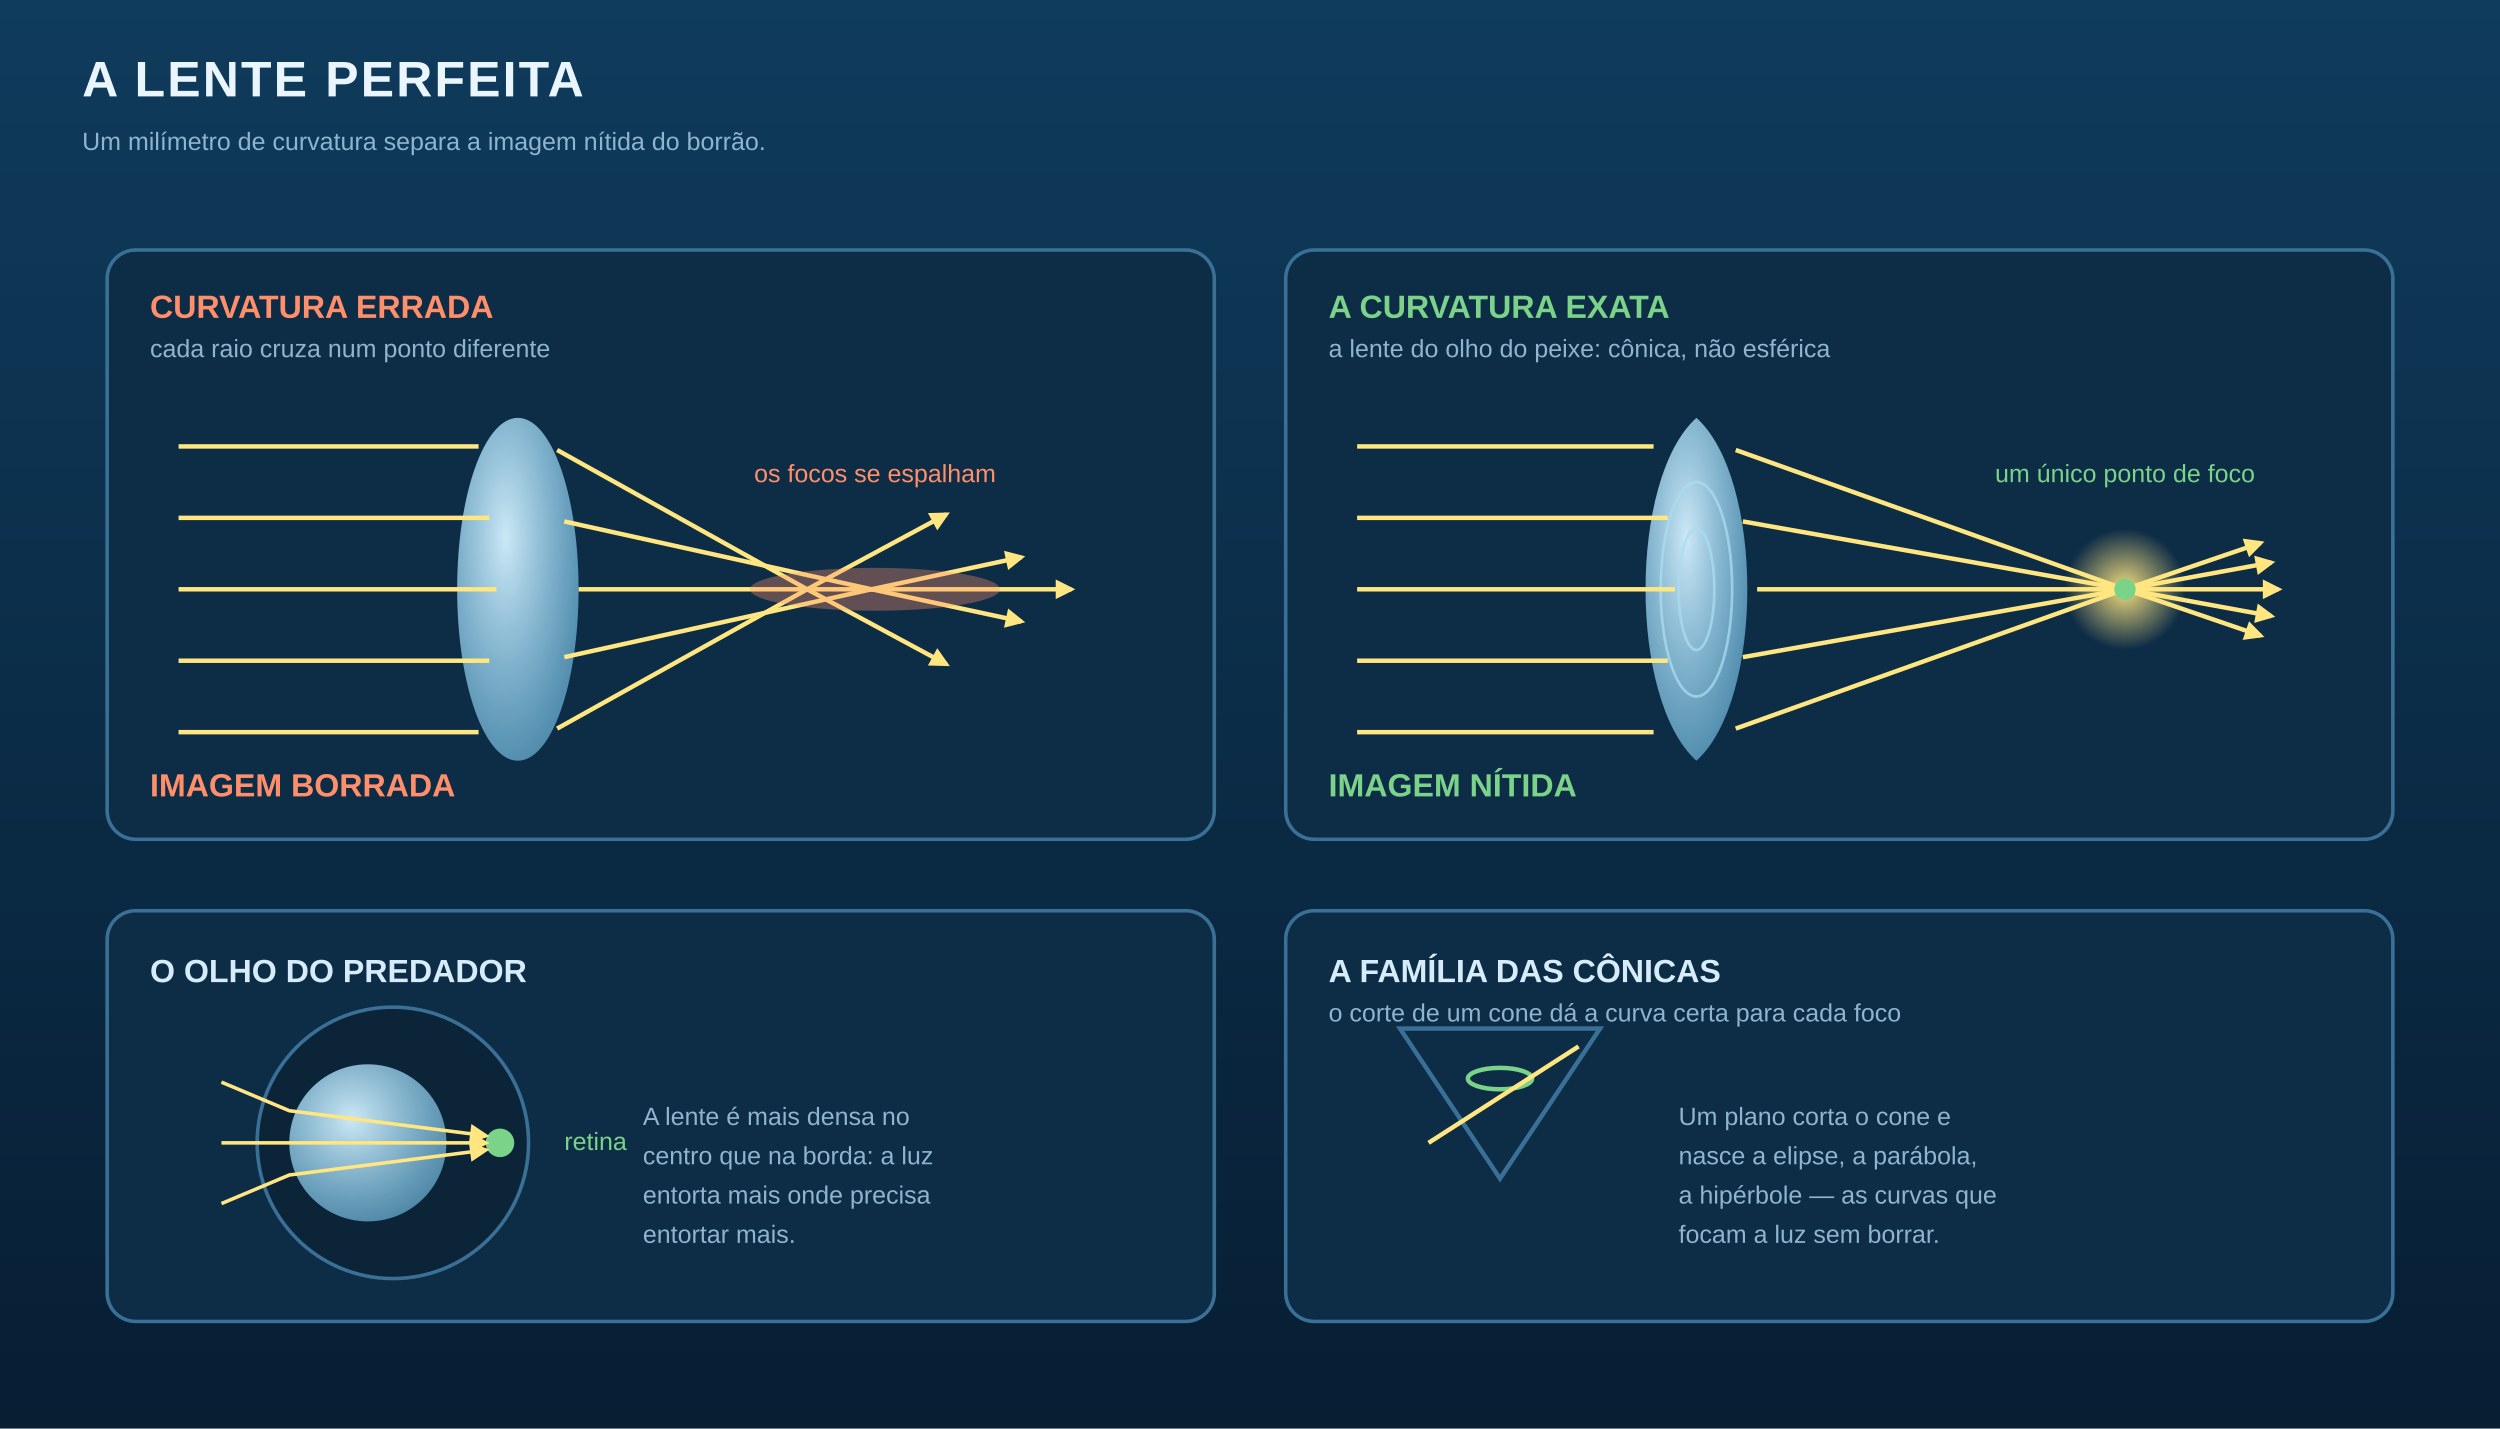
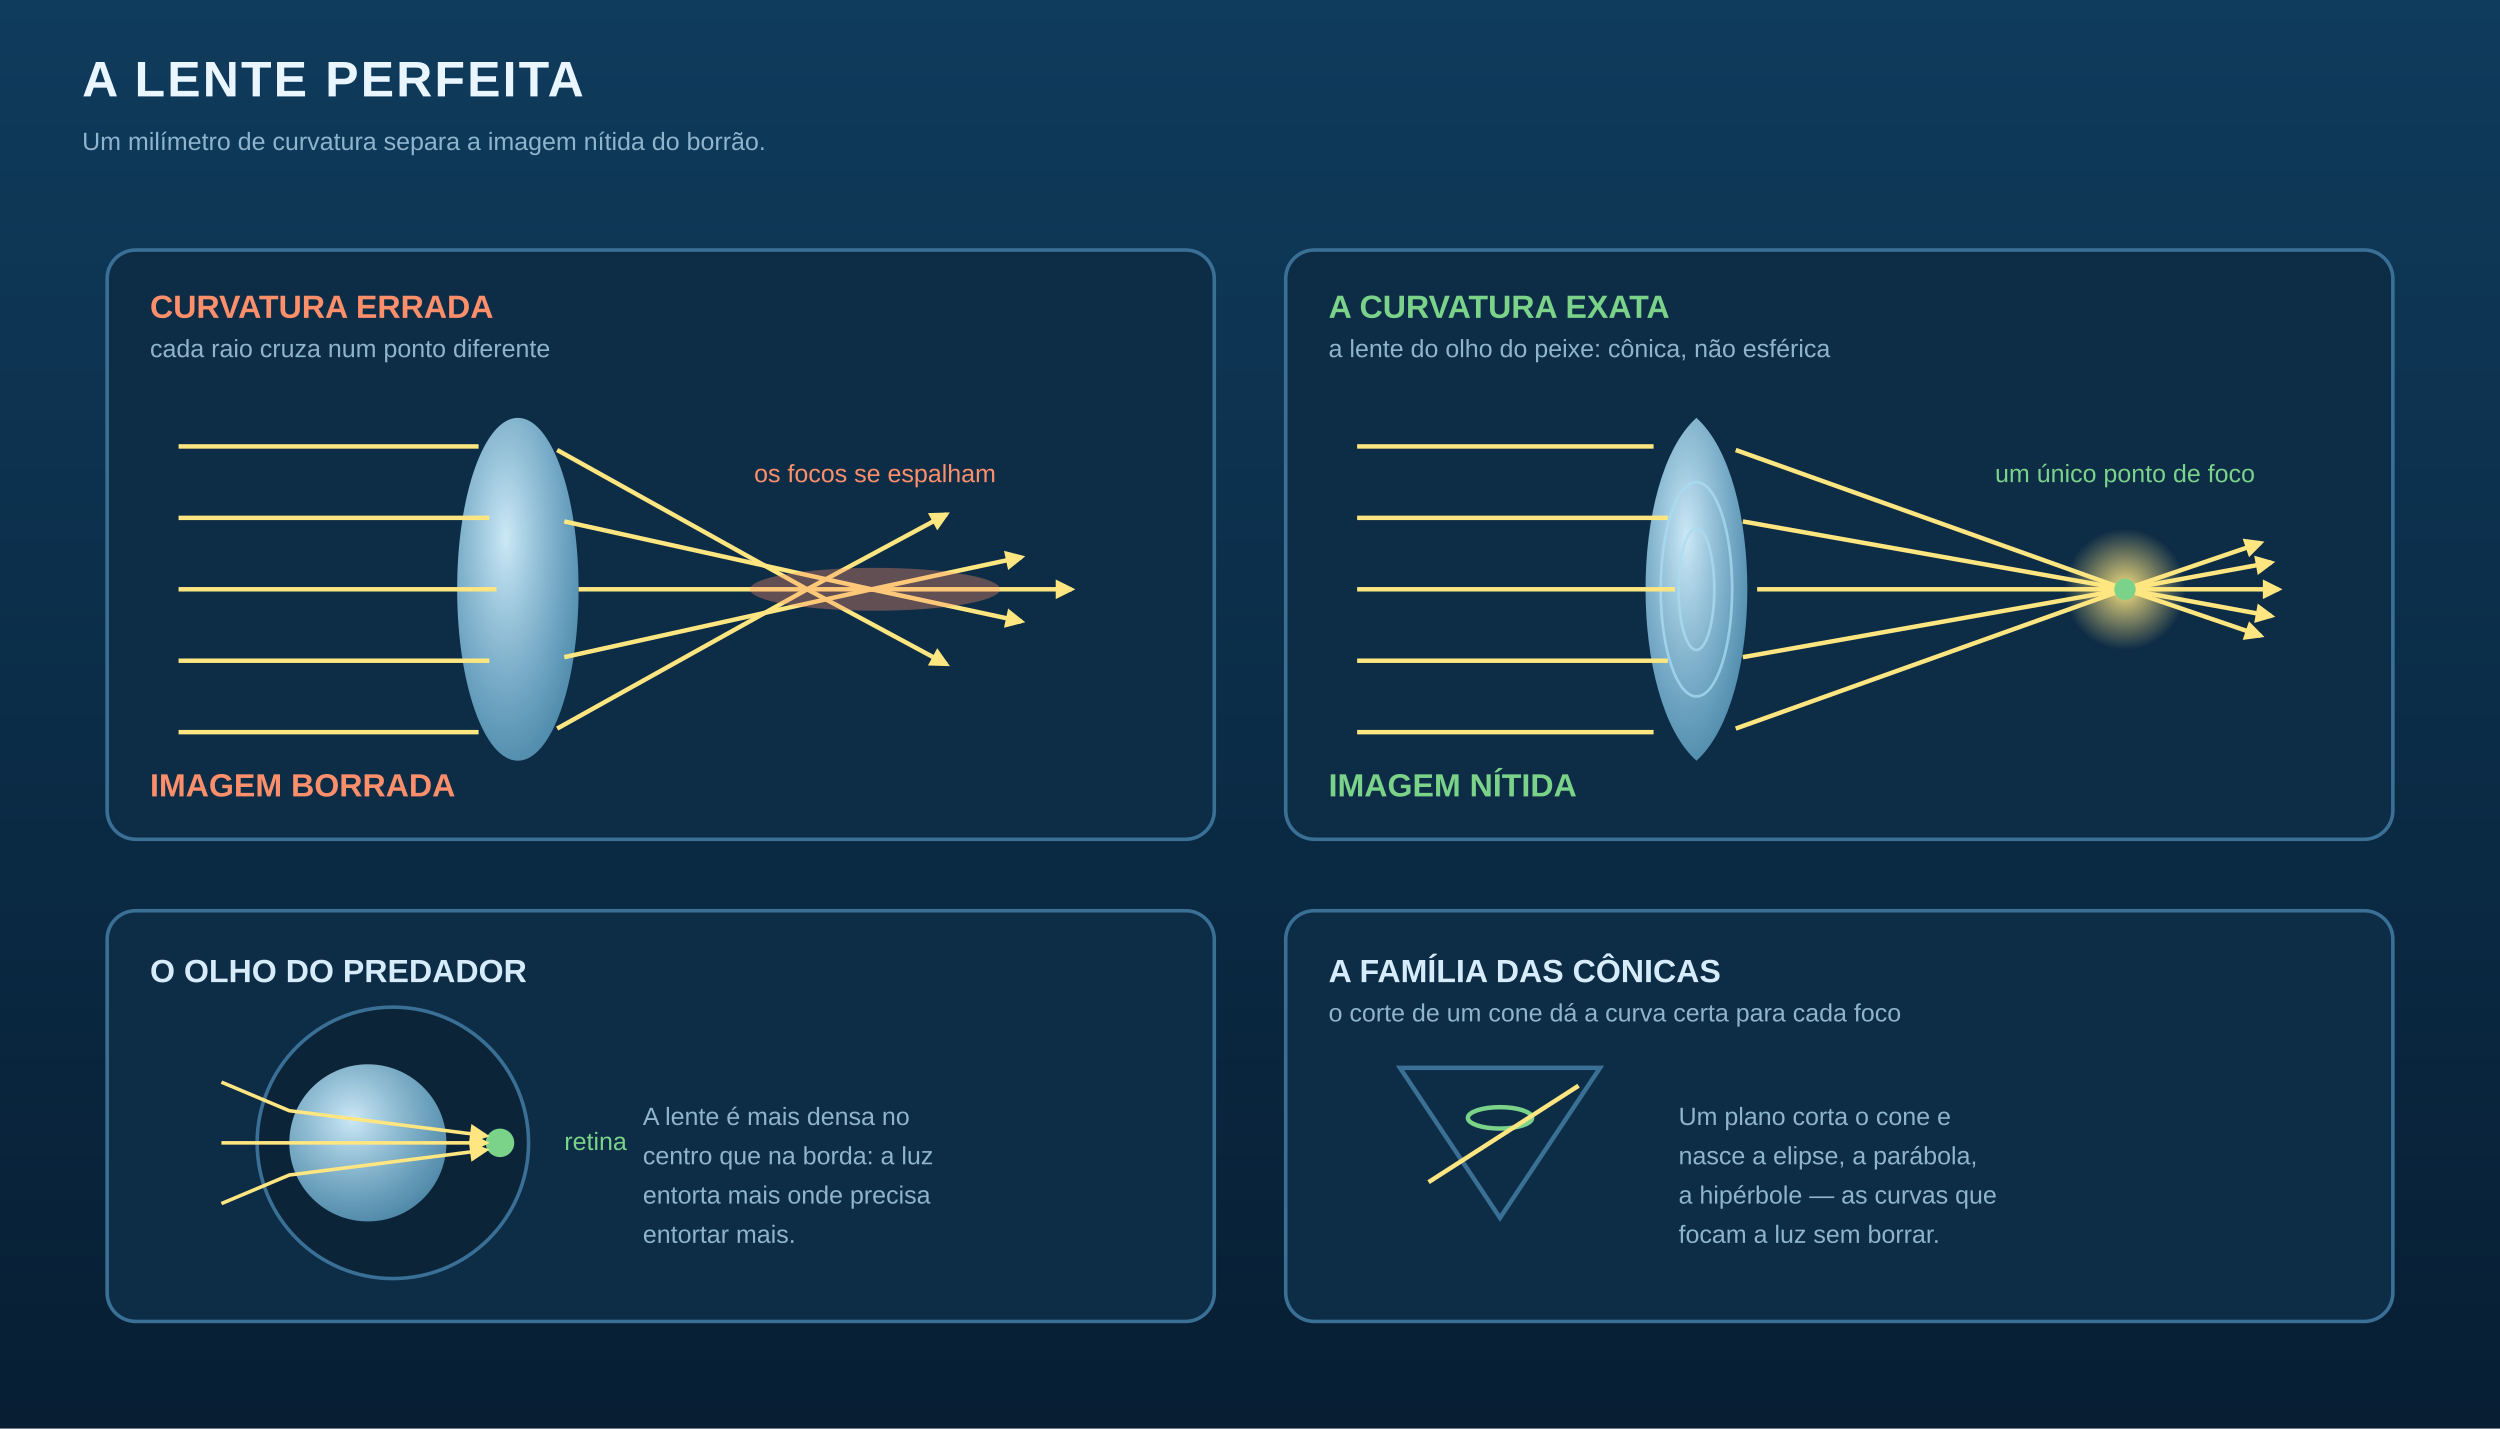
<svg xmlns="http://www.w3.org/2000/svg" viewBox="0 0 1400 800" width="1400" height="800" role="img" aria-labelledby="tit desc" font-family="'Segoe UI', 'Helvetica Neue', Arial, sans-serif">
  <defs>
    <linearGradient id="agua" x1="0" y1="0" x2="0" y2="1">
      <stop offset="0" stop-color="#0f3b5c" />
      <stop offset="1" stop-color="#071e33" />
    </linearGradient>
    <radialGradient id="cristal" cx="0.4" cy="0.35" r="0.7">
      <stop offset="0" stop-color="#d6f2ff" stop-opacity="0.95" />
      <stop offset="1" stop-color="#79c8ee" stop-opacity="0.6" />
    </radialGradient>
    <radialGradient id="foco" cx="0.5" cy="0.5" r="0.5">
      <stop offset="0" stop-color="#ffe680" stop-opacity="0.95" />
      <stop offset="1" stop-color="#ffe680" stop-opacity="0" />
    </radialGradient>
-     <marker id="s" viewBox="0 0 10 10" refX="8" refY="5" markerWidth="11" markerHeight="11" markerUnits="userSpaceOnUse" orient="auto">
-       <path d="M0 0 L10 5 L0 10 z" fill="context-stroke" />
+     <marker id="s-ffe680" viewBox="0 0 10 10" refX="8" refY="5" markerWidth="11" markerHeight="11" markerUnits="userSpaceOnUse" orient="auto">
+       <path d="M0 0 L10 5 L0 10 z" fill="#ffe680" />
    </marker>
  </defs>
  <style>
        .cab  { fill:#eaf6ff; font-size:28px; font-weight:800; letter-spacing:1.2px; }
        .rot  { fill:#d6ecfa; font-size:18px; font-weight:700; }
        .rotp { fill:#8fb4cd; font-size:14px; }
        .painel { fill:#0d2c46; stroke:#3a7096; stroke-width:2; }
    </style>
  <rect width="1400" height="800" fill="url(#agua)" />
  <text class="cab" x="46" y="54">A LENTE PERFEITA</text>
  <text class="rotp" x="46" y="84" font-size="17">Um milímetro de curvatura separa a imagem nítida do borrão.</text>
  <g transform="translate(60,140)">
    <rect class="painel" x="0" y="0" width="620" height="330" rx="16" />
    <text class="rot" x="24" y="38" style="fill:#ff8f6b">CURVATURA ERRADA</text>
    <text class="rotp" x="24" y="60">cada raio cruza num ponto diferente</text>
    <ellipse cx="230" cy="190" rx="34" ry="96" fill="url(#cristal)" />
    <g stroke="#ffe680" stroke-width="2.5" fill="none">
      <path d="M40 110 H 208" />
      <path d="M40 150 H 214" />
      <path d="M40 190 H 218" />
      <path d="M40 230 H 214" />
      <path d="M40 270 H 208" />
    </g>
    <g stroke="#ffe680" stroke-width="2.5" fill="none">
-       <path d="M252 112 L 392 190 L 470 232" marker-end="url(#s)" />
-       <path d="M256 152 L 428 190 L 512 208" marker-end="url(#s)" />
-       <path d="M264 190 H 540" marker-end="url(#s)" />
-       <path d="M256 228 L 428 190 L 512 172" marker-end="url(#s)" />
-       <path d="M252 268 L 392 190 L 470 148" marker-end="url(#s)" />
+       <path d="M252 112 L 392 190 L 470 232" marker-end="url(#s-ffe680)" />
+       <path d="M256 152 L 428 190 L 512 208" marker-end="url(#s-ffe680)" />
+       <path d="M264 190 H 540" marker-end="url(#s-ffe680)" />
+       <path d="M256 228 L 428 190 L 512 172" marker-end="url(#s-ffe680)" />
+       <path d="M252 268 L 392 190 L 470 148" marker-end="url(#s-ffe680)" />
    </g>
    <ellipse cx="430" cy="190" rx="70" ry="12" fill="#ff8f6b" opacity="0.35" />
    <text class="rotp" x="430" y="130" text-anchor="middle" style="fill:#ff8f6b">
            os focos se espalham
        </text>
    <text class="rot" x="24" y="306" font-size="16" style="fill:#ff8f6b">IMAGEM BORRADA</text>
  </g>
  <g transform="translate(720,140)">
    <rect class="painel" x="0" y="0" width="620" height="330" rx="16" />
    <text class="rot" x="24" y="38" style="fill:#7bd389">A CURVATURA EXATA</text>
    <text class="rotp" x="24" y="60">a lente do olho do peixe: cônica, não esférica</text>
    <path d="M230 94 C 268 128, 268 252, 230 286 C 192 252, 192 128, 230 94 Z" fill="url(#cristal)" />
    <g fill="none" stroke="#a9dcf2" stroke-width="1.5" opacity="0.75">
      <ellipse cx="230" cy="190" rx="20" ry="60" />
      <ellipse cx="230" cy="190" rx="10" ry="34" />
    </g>
    <g stroke="#ffe680" stroke-width="2.5" fill="none">
      <path d="M40 110 H 206" />
      <path d="M40 150 H 214" />
      <path d="M40 190 H 218" />
      <path d="M40 230 H 214" />
      <path d="M40 270 H 206" />
    </g>
    <g stroke="#ffe680" stroke-width="2.5" fill="none">
-       <path d="M252 112 L 470 190 L 546 216" marker-end="url(#s)" />
-       <path d="M256 152 L 470 190 L 552 205" marker-end="url(#s)" />
-       <path d="M264 190 H 556" marker-end="url(#s)" />
-       <path d="M256 228 L 470 190 L 552 175" marker-end="url(#s)" />
-       <path d="M252 268 L 470 190 L 546 164" marker-end="url(#s)" />
+       <path d="M252 112 L 470 190 L 546 216" marker-end="url(#s-ffe680)" />
+       <path d="M256 152 L 470 190 L 552 205" marker-end="url(#s-ffe680)" />
+       <path d="M264 190 H 556" marker-end="url(#s-ffe680)" />
+       <path d="M256 228 L 470 190 L 552 175" marker-end="url(#s-ffe680)" />
+       <path d="M252 268 L 470 190 L 546 164" marker-end="url(#s-ffe680)" />
    </g>
    <circle cx="470" cy="190" r="34" fill="url(#foco)" />
    <circle cx="470" cy="190" r="6" fill="#7bd389" />
    <text class="rotp" x="470" y="130" text-anchor="middle" style="fill:#7bd389">
            um único ponto de foco
        </text>
    <text class="rot" x="24" y="306" font-size="16" style="fill:#7bd389">IMAGEM NÍTIDA</text>
  </g>
  <g transform="translate(60,510)">
    <rect class="painel" x="0" y="0" width="620" height="230" rx="16" />
    <text class="rot" x="24" y="40">O OLHO DO PREDADOR</text>
    <g transform="translate(160,130)">
      <circle cx="0" cy="0" r="76" fill="#0b2438" stroke="#3a7096" stroke-width="2" />
      <circle cx="-14" cy="0" r="44" fill="url(#cristal)" />
      <circle cx="60" cy="0" r="8" fill="#7bd389" />
      <g stroke="#ffe680" stroke-width="2" fill="none">
-         <path d="M-96 -34 L -58 -18 L 52 -4" marker-end="url(#s)" />
-         <path d="M-96 0 L -58 0 L 52 0" marker-end="url(#s)" />
-         <path d="M-96 34 L -58 18 L 52 4" marker-end="url(#s)" />
+         <path d="M-96 -34 L -58 -18 L 52 -4" marker-end="url(#s-ffe680)" />
+         <path d="M-96 0 L -58 0 L 52 0" marker-end="url(#s-ffe680)" />
+         <path d="M-96 34 L -58 18 L 52 4" marker-end="url(#s-ffe680)" />
      </g>
      <text class="rotp" x="96" y="4" font-size="13" style="fill:#7bd389">retina</text>
    </g>
    <text class="rotp" x="300" y="120">A lente é mais densa no</text>
    <text class="rotp" x="300" y="142">centro que na borda: a luz</text>
    <text class="rotp" x="300" y="164">entorta mais onde precisa</text>
    <text class="rotp" x="300" y="186">entortar mais.</text>
  </g>
  <g transform="translate(720,510)">
    <rect class="painel" x="0" y="0" width="620" height="230" rx="16" />
    <text class="rot" x="24" y="40">A FAMÍLIA DAS CÔNICAS</text>
    <text class="rotp" x="24" y="62">o corte de um cone dá a curva certa para cada foco</text>
-     <g transform="translate(120,150)">
+     <g transform="translate(120,172)">
      <path d="M0 0 L -56 -84 L 56 -84 Z" fill="none" stroke="#3a7096" stroke-width="2.5" />
      <ellipse cx="0" cy="-56" rx="18" ry="6" fill="none" stroke="#7bd389" stroke-width="2.5" />
      <path d="M-40 -20 L 44 -74" stroke="#ffe680" stroke-width="2.5" />
    </g>
    <text class="rotp" x="220" y="120">Um plano corta o cone e</text>
    <text class="rotp" x="220" y="142">nasce a elipse, a parábola,</text>
    <text class="rotp" x="220" y="164">a hipérbole — as curvas que</text>
    <text class="rotp" x="220" y="186">focam a luz sem borrar.</text>
  </g>
</svg>
